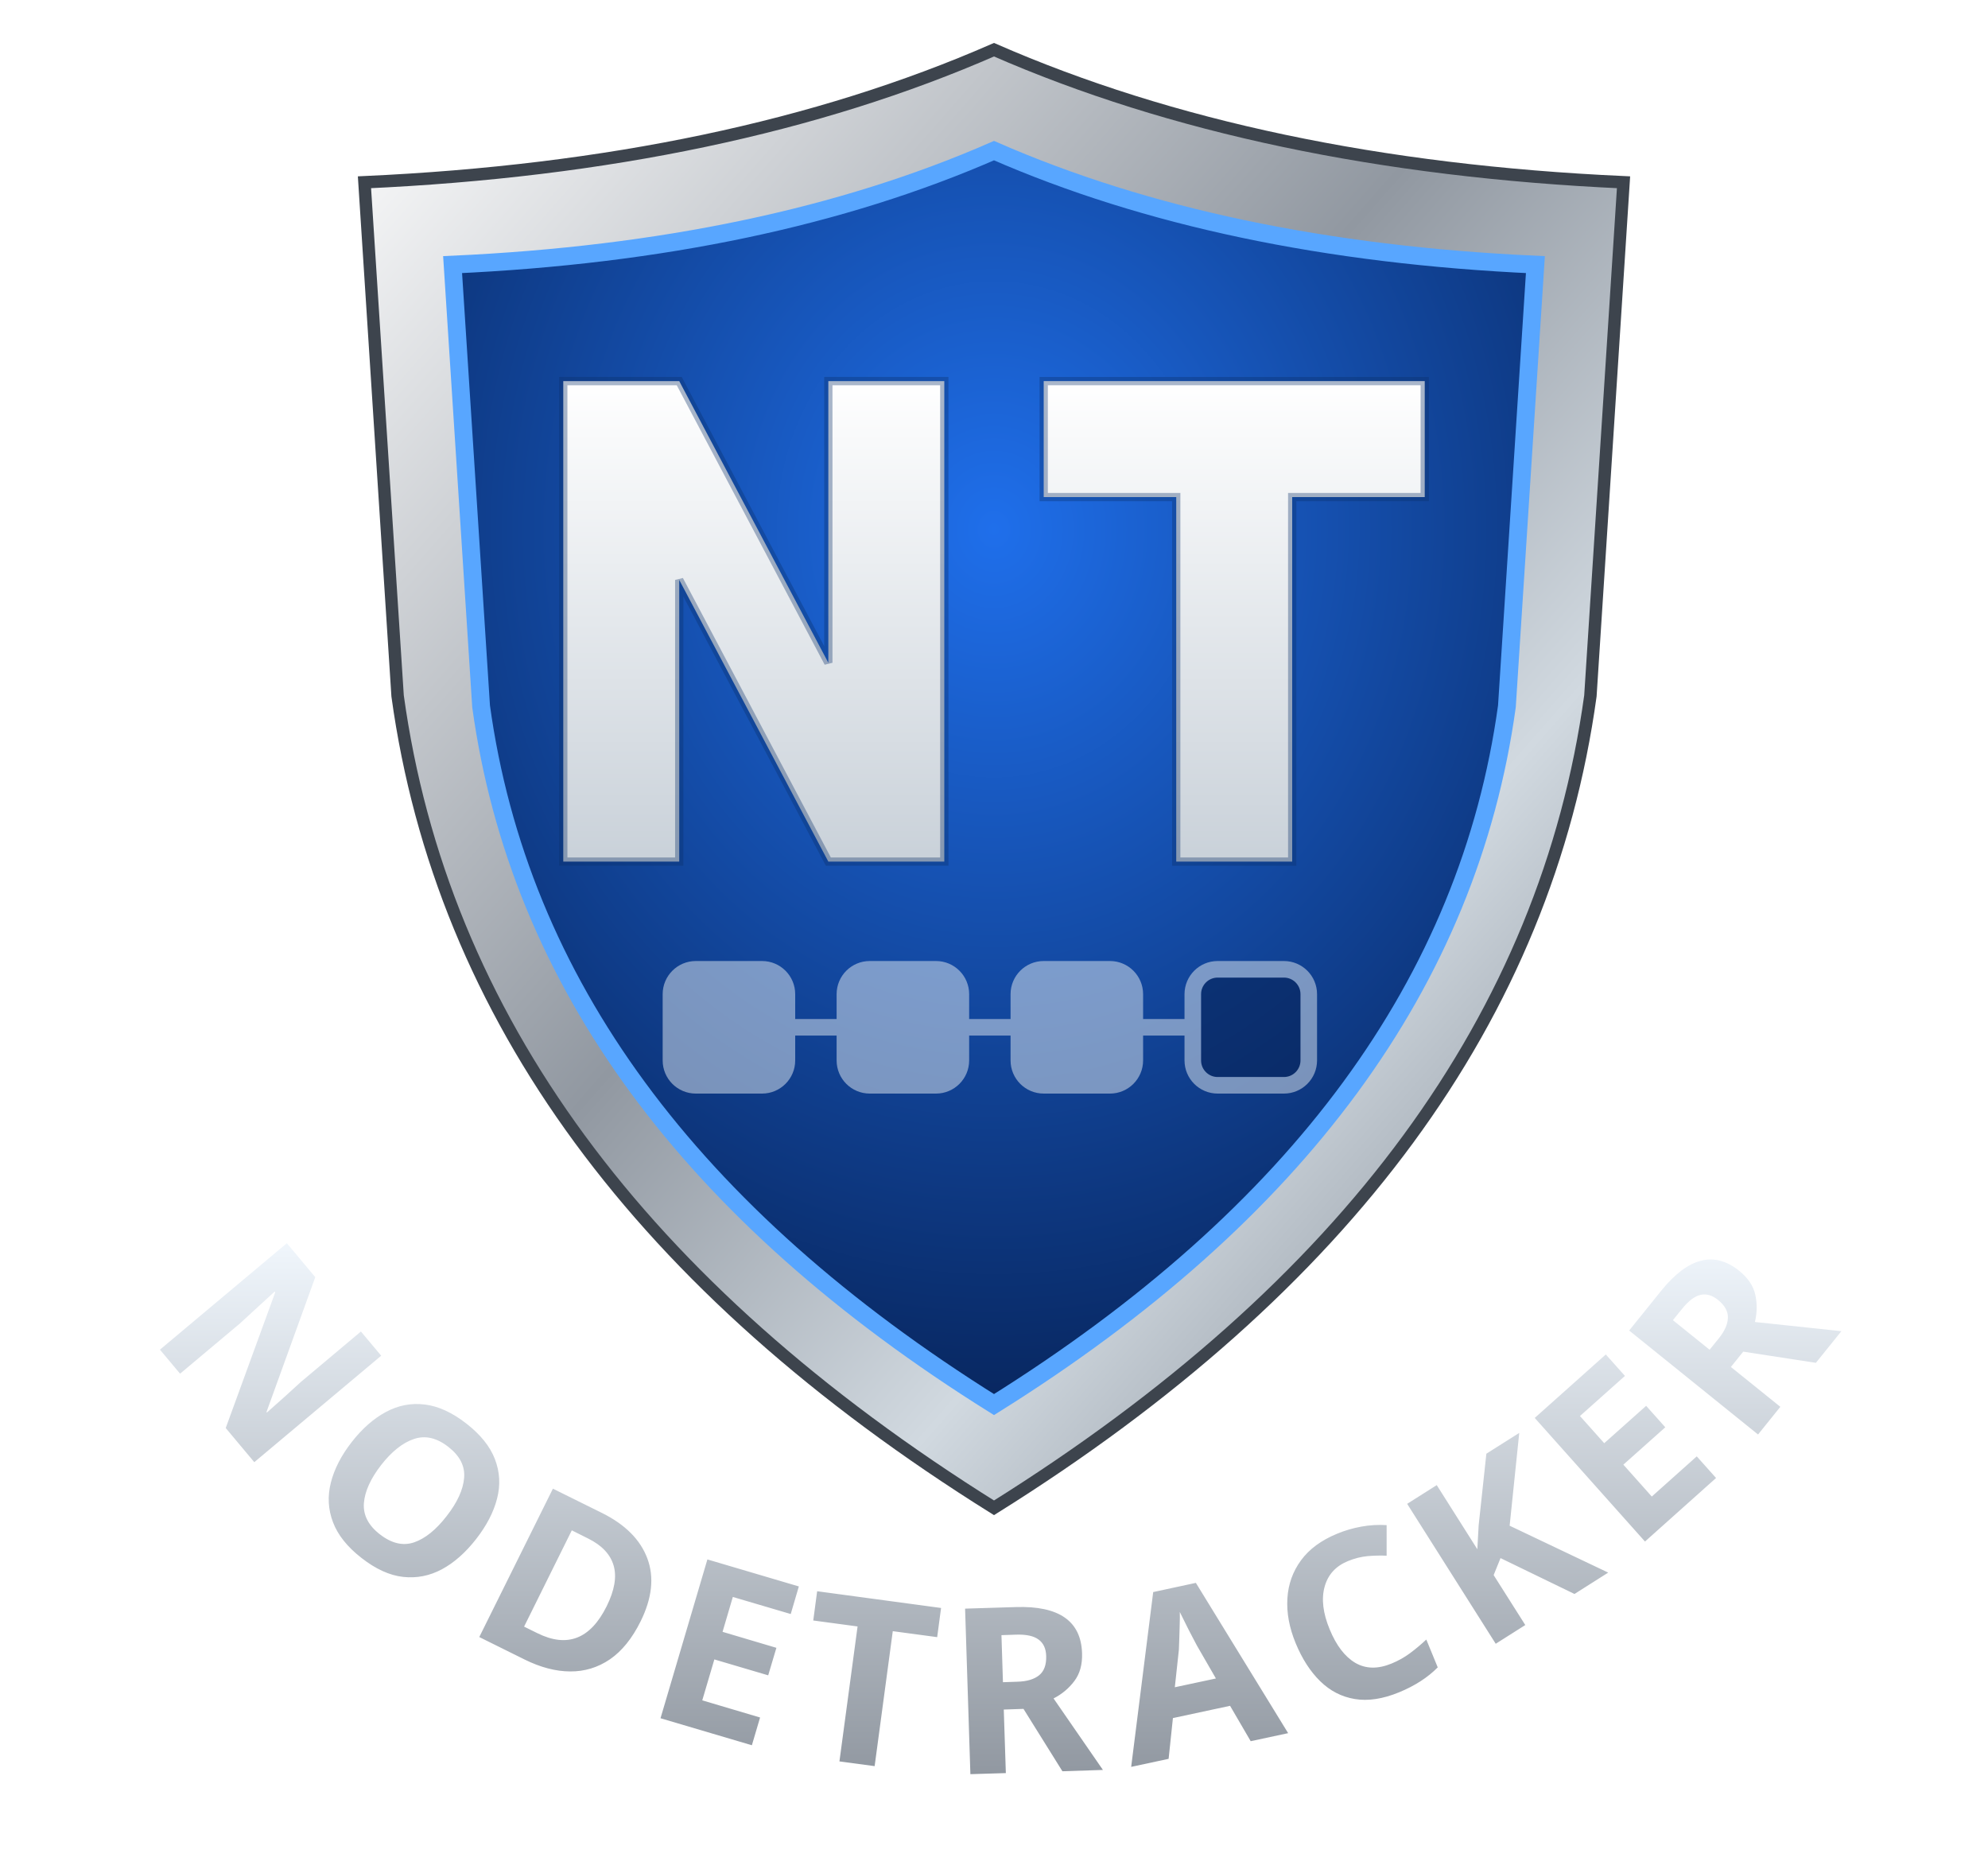
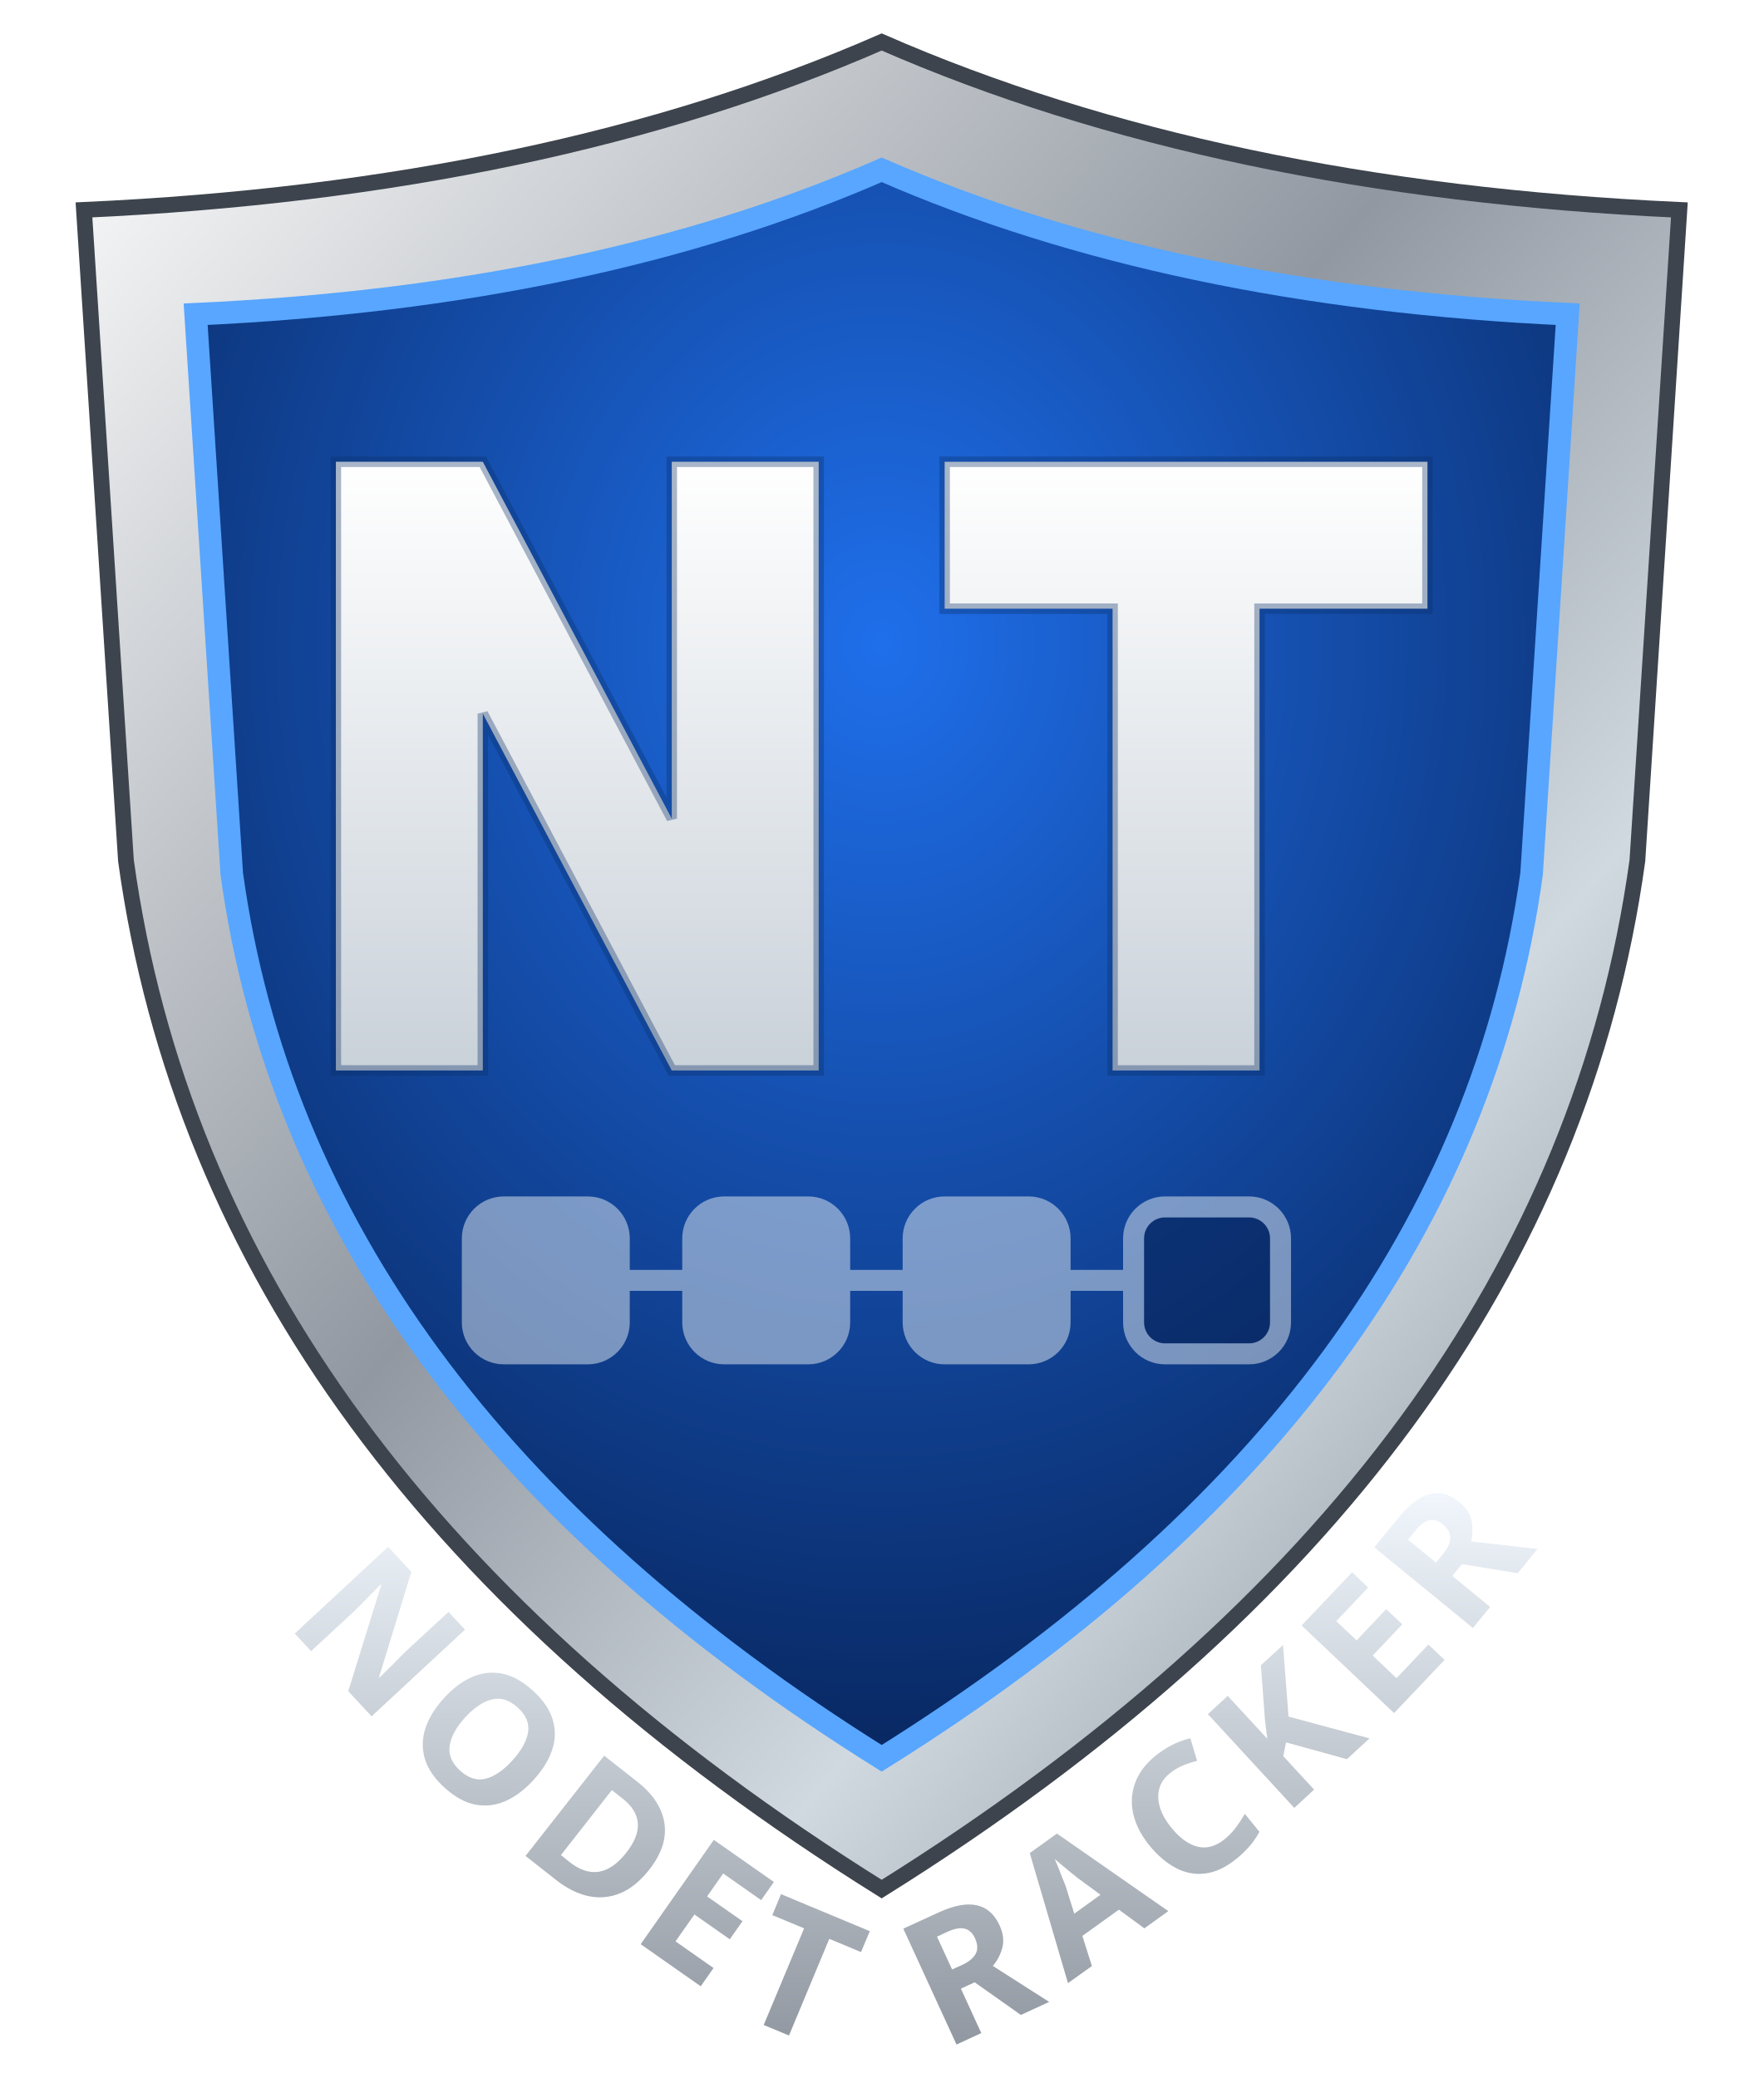
- <svg xmlns="http://www.w3.org/2000/svg" viewBox="0 0 240 226" width="240" height="226" role="img" aria-labelledby="t">
+ <svg xmlns="http://www.w3.org/2000/svg" viewBox="36 2 168 198" width="168" height="198" role="img" aria-labelledby="t">
  <defs>
    <linearGradient id="rim" x1="0" y1="0" x2="1" y2="1">
      <stop offset="0" stop-color="#ffffff" />
      <stop offset=".45" stop-color="#9198a1" />
      <stop offset=".7" stop-color="#d1d9e0" />
      <stop offset="1" stop-color="#6e7681" />
    </linearGradient>
    <radialGradient id="blue" cx=".5" cy=".3" r=".8">
      <stop offset="0" stop-color="#1f6feb" />
      <stop offset="1" stop-color="#051d4d" />
    </radialGradient>
    <linearGradient id="metal" x1="0" y1="0" x2="0" y2="1">
      <stop offset="0" stop-color="#ffffff" />
      <stop offset="1" stop-color="#c9d1d9" />
    </linearGradient>
    <linearGradient id="word" x1="0" y1="0" x2="0" y2="1">
      <stop offset="0" stop-color="#f0f6fc" />
      <stop offset="1" stop-color="#9198a1" />
    </linearGradient>
  </defs>
  <g transform="translate(40 6) scale(1.0)">
    <path d="M80 0Q112 14 156 16L152 78Q144 136 80 176Q16 136 8 78L4 16Q48 14 80 0Z" fill="url(#rim)" stroke="#3d444d" stroke-width="1.5" />
    <path d="M80 0Q112 14 156 16L152 78Q144 136 80 176Q16 136 8 78L4 16Q48 14 80 0Z" transform="translate(80 87) scale(.86) translate(-80 -87)" fill="url(#blue)" stroke="#58a6ff" stroke-width="2.5" />
    <g fill="url(#metal)" stroke="#0a3069" stroke-opacity=".35" stroke-width="1">
      <path d="M28 98V40H42L60 74V40H74V98H60L42 64V98Z" />
      <path d="M86 40H132V54H116V98H102V54H86Z" />
    </g>
    <g opacity=".5">
      <path d="M55 118H62M76 118H83M97 118H104" stroke="#e6edf3" stroke-width="2" stroke-linecap="round" />
      <rect x="41" y="111" width="14" height="14" rx="3" fill="#e6edf3" stroke="#e6edf3" stroke-width="2" />
      <rect x="62" y="111" width="14" height="14" rx="3" fill="#e6edf3" stroke="#e6edf3" stroke-width="2" />
      <rect x="83" y="111" width="14" height="14" rx="3" fill="#e6edf3" stroke="#e6edf3" stroke-width="2" />
      <rect x="104" y="111" width="14" height="14" rx="3" fill="#051d4d" stroke="#e6edf3" stroke-width="2" />
    </g>
  </g>
-   <path fill="url(#word)" d="M30.7 176.49 27.25 172.37 33.23 155.98 33.16 155.9Q32.1 156.86 31.05 157.83Q30.01 158.8 28.95 159.76L21.74 165.81L19.31 162.91L34.63 150.06L38.06 154.16L32.17 170.44L32.22 170.5Q33.27 169.58 34.29 168.66Q35.3 167.73 36.32 166.81L43.57 160.72L46.02 163.64ZM57.48 185.77Q55.57 188.22 53.35 189.42Q51.12 190.61 48.67 190.34Q46.22 190.07 43.64 188.05Q41.08 186.06 40.2 183.74Q39.32 181.43 39.94 178.97Q40.56 176.5 42.47 174.05Q44.37 171.62 46.59 170.43Q48.82 169.23 51.27 169.53Q53.72 169.82 56.3 171.83Q58.87 173.83 59.75 176.13Q60.64 178.44 60.01 180.88Q59.39 183.32 57.48 185.77ZM46.01 176.84Q44.09 179.32 43.93 181.45Q43.78 183.59 45.86 185.2Q47.98 186.85 49.99 186.17Q52 185.48 53.92 183Q55.85 180.53 56.03 178.4Q56.22 176.27 54.12 174.64Q52.02 173 49.98 173.69Q47.94 174.37 46.01 176.84ZM77.33 195.72Q75.8 198.8 73.63 200.29Q71.45 201.77 68.83 201.75Q66.22 201.74 63.33 200.31L57.86 197.6L66.75 179.69L72.67 182.62Q76.88 184.71 78.15 188.11Q79.42 191.5 77.33 195.72ZM73.24 193.88Q74.67 190.99 74.08 188.97Q73.49 186.94 71.01 185.71L69.03 184.72L63.27 196.34L64.87 197.13Q70.29 199.82 73.24 193.88ZM90.77 210.66 79.74 207.4 85.4 188.23 96.44 191.49 95.46 194.82 88.47 192.76 87.23 196.97 93.73 198.9 92.74 202.22 86.24 200.3 84.78 205.24 91.76 207.31ZM105.59 213.18 101.34 212.61 103.53 196.32 98.18 195.6 98.65 192.07 113.61 194.09 113.14 197.61 107.78 196.89ZM122.64 193.98Q130.45 193.73 130.63 199.55Q130.7 201.59 129.7 202.91Q128.71 204.23 127.19 205.01L133.15 213.64L128.26 213.8L123.56 206.27L121.18 206.35L121.43 214.02L117.15 214.15L116.51 194.17ZM122.66 197.31 120.9 197.37 121.08 203.05 122.84 202.99Q124.55 202.94 125.45 202.21Q126.35 201.48 126.3 199.88Q126.26 198.54 125.38 197.9Q124.51 197.25 122.66 197.31ZM150.99 210.17 148.5 205.9 141.6 207.38 141.08 212.3 136.56 213.27 139.22 192.17 144.37 191.06 155.51 209.2ZM144.51 198.65Q144.31 198.26 143.9 197.49Q143.49 196.72 143.09 195.9Q142.68 195.09 142.43 194.57Q142.45 195.22 142.42 196.07Q142.39 196.93 142.37 197.75Q142.34 198.57 142.32 199.12L141.83 203.66L146.79 202.6ZM162.73 188.43Q160.51 189.34 159.91 191.54Q159.31 193.74 160.52 196.66Q161.72 199.59 163.61 200.71Q165.51 201.82 167.99 200.8Q169.21 200.3 170.22 199.55Q171.23 198.8 172.19 197.9L173.57 201.26Q171.75 203.1 168.9 204.27Q165.95 205.48 163.56 205.08Q161.18 204.69 159.38 202.93Q157.58 201.17 156.41 198.32Q155.26 195.52 155.42 192.95Q155.57 190.37 157.07 188.33Q158.56 186.3 161.44 185.12Q162.81 184.55 164.34 184.27Q165.88 183.99 167.4 184.09L167.4 187.78Q166.29 187.73 165.11 187.83Q163.93 187.94 162.73 188.43ZM194.15 189.82 190.08 192.4 181.15 188.07 180.32 190.12 184.14 196.15 180.57 198.41 169.88 181.52 173.45 179.26 178.35 187Q178.39 186.27 178.43 185.55Q178.47 184.83 178.51 184.11L179.44 175.47L183.41 172.96L182.25 184.16ZM207.17 178.4 198.59 186.07 185.28 171.15 193.86 163.49 196.17 166.08 190.74 170.92 193.67 174.2 198.73 169.69 201.04 172.28 195.98 176.79 199.41 180.64 204.84 175.79ZM200.53 155.82Q205.44 149.74 209.97 153.4Q211.56 154.68 211.91 156.3Q212.26 157.91 211.86 159.57L222.3 160.68L219.22 164.5L210.45 163.15L208.96 165L214.93 169.81L212.24 173.15L196.68 160.6ZM203.07 157.98 201.96 159.35 206.39 162.92 207.5 161.55Q208.57 160.22 208.6 159.06Q208.64 157.9 207.4 156.9Q206.35 156.06 205.29 156.3Q204.23 156.54 203.07 157.98Z" />
+   <path fill="url(#word)" d="M71.4 165.54 69.18 163.14 72.32 153.02 72.27 152.97Q71.66 153.59 71.05 154.21Q70.44 154.83 69.83 155.44L65.64 159.33L64.08 157.65L72.98 149.39L75.19 151.77L72.11 161.82L72.14 161.86Q72.75 161.27 73.34 160.68Q73.93 160.08 74.51 159.49L78.73 155.59L80.3 157.28ZM86.84 171.59Q85.57 172.99 84.16 173.61Q82.76 174.23 81.29 173.95Q79.82 173.67 78.35 172.33Q76.89 171 76.47 169.56Q76.05 168.11 76.54 166.65Q77.03 165.19 78.3 163.8Q79.56 162.41 80.96 161.8Q82.37 161.18 83.84 161.47Q85.31 161.76 86.78 163.1Q88.24 164.43 88.66 165.86Q89.09 167.3 88.6 168.75Q88.11 170.2 86.84 171.59ZM80.31 165.65Q79.03 167.06 78.84 168.34Q78.65 169.63 79.83 170.71Q81.04 171.8 82.28 171.48Q83.53 171.16 84.81 169.75Q86.1 168.34 86.31 167.06Q86.52 165.78 85.32 164.7Q84.13 163.61 82.86 163.93Q81.6 164.24 80.31 165.65ZM97.87 180.13Q96.58 181.78 95.1 182.39Q93.63 183 92.07 182.67Q90.52 182.34 88.98 181.13L86.07 178.84L93.56 169.29L96.72 171.77Q98.96 173.53 99.3 175.71Q99.63 177.88 97.87 180.13ZM95.67 178.53Q96.87 176.99 96.77 175.72Q96.67 174.44 95.35 173.4L94.29 172.57L89.44 178.76L90.29 179.44Q93.18 181.7 95.67 178.53ZM102.76 191.26 97.04 187.25 104.01 177.31 109.73 181.32 108.52 183.05 104.9 180.51 103.37 182.7 106.74 185.06 105.53 186.78 102.16 184.42 100.36 186.98 103.98 189.52ZM111.17 195.95 108.76 194.95 112.61 185.74 109.58 184.48 110.41 182.48 118.87 186.01 118.03 188 115.01 186.74ZM125.44 184.22Q129.75 182.24 131.23 185.45Q131.75 186.58 131.5 187.56Q131.26 188.53 130.59 189.32L135.96 192.75L133.26 193.99L128.86 190.88L127.55 191.49L129.49 195.72L127.13 196.81L122.06 185.77ZM126.24 186.08 125.27 186.53 126.71 189.66 127.68 189.22Q128.62 188.78 128.96 188.16Q129.29 187.54 128.88 186.66Q128.54 185.92 127.9 185.77Q127.26 185.61 126.24 186.08ZM145.03 185.74 142.6 183.96 139.12 186.46 140.03 189.33 137.75 190.96 134.11 178.57 136.7 176.71 147.31 184.1ZM138.62 180.9Q138.42 180.73 138 180.4Q137.59 180.07 137.17 179.71Q136.74 179.36 136.48 179.13Q136.65 179.49 136.84 179.97Q137.03 180.45 137.21 180.92Q137.4 181.38 137.52 181.69L138.35 184.34L140.85 182.54ZM147.45 170.97Q146.31 171.89 146.35 173.27Q146.39 174.66 147.6 176.15Q148.81 177.64 150.1 177.96Q151.4 178.27 152.67 177.25Q153.29 176.74 153.75 176.13Q154.2 175.52 154.6 174.83L155.99 176.54Q155.26 177.93 153.8 179.11Q152.3 180.33 150.84 180.51Q149.38 180.7 148.03 179.99Q146.68 179.28 145.5 177.83Q144.34 176.4 143.98 174.88Q143.62 173.35 144.14 171.91Q144.65 170.46 146.12 169.27Q146.82 168.71 147.66 168.27Q148.5 167.84 149.41 167.63L150.05 169.78Q149.39 169.94 148.73 170.21Q148.06 170.48 147.45 170.97ZM166.48 167.64 164.33 169.62 158.53 168.02 158.26 169.33 161.2 172.52 159.31 174.26 151.08 165.33 152.97 163.59 156.74 167.68Q156.68 167.24 156.63 166.81Q156.58 166.37 156.52 165.94L156.13 160.67L158.24 158.74L158.76 165.56ZM173.63 160.16 168.82 165.23 160.01 156.88 164.82 151.81 166.35 153.26 163.31 156.47 165.25 158.3 168.07 155.32 169.6 156.77 166.78 159.75 169.05 161.9 172.09 158.7ZM169.29 146.56Q172.29 142.88 175.03 145.12Q175.99 145.91 176.19 146.89Q176.4 147.87 176.15 148.88L182.48 149.59L180.6 151.9L175.28 151.04L174.37 152.16L177.97 155.11L176.33 157.12L166.93 149.44ZM170.82 147.88 170.14 148.71 172.81 150.89 173.49 150.06Q174.15 149.26 174.18 148.55Q174.2 147.85 173.45 147.24Q172.82 146.72 172.18 146.86Q171.53 147.01 170.82 147.88Z" />
</svg>
